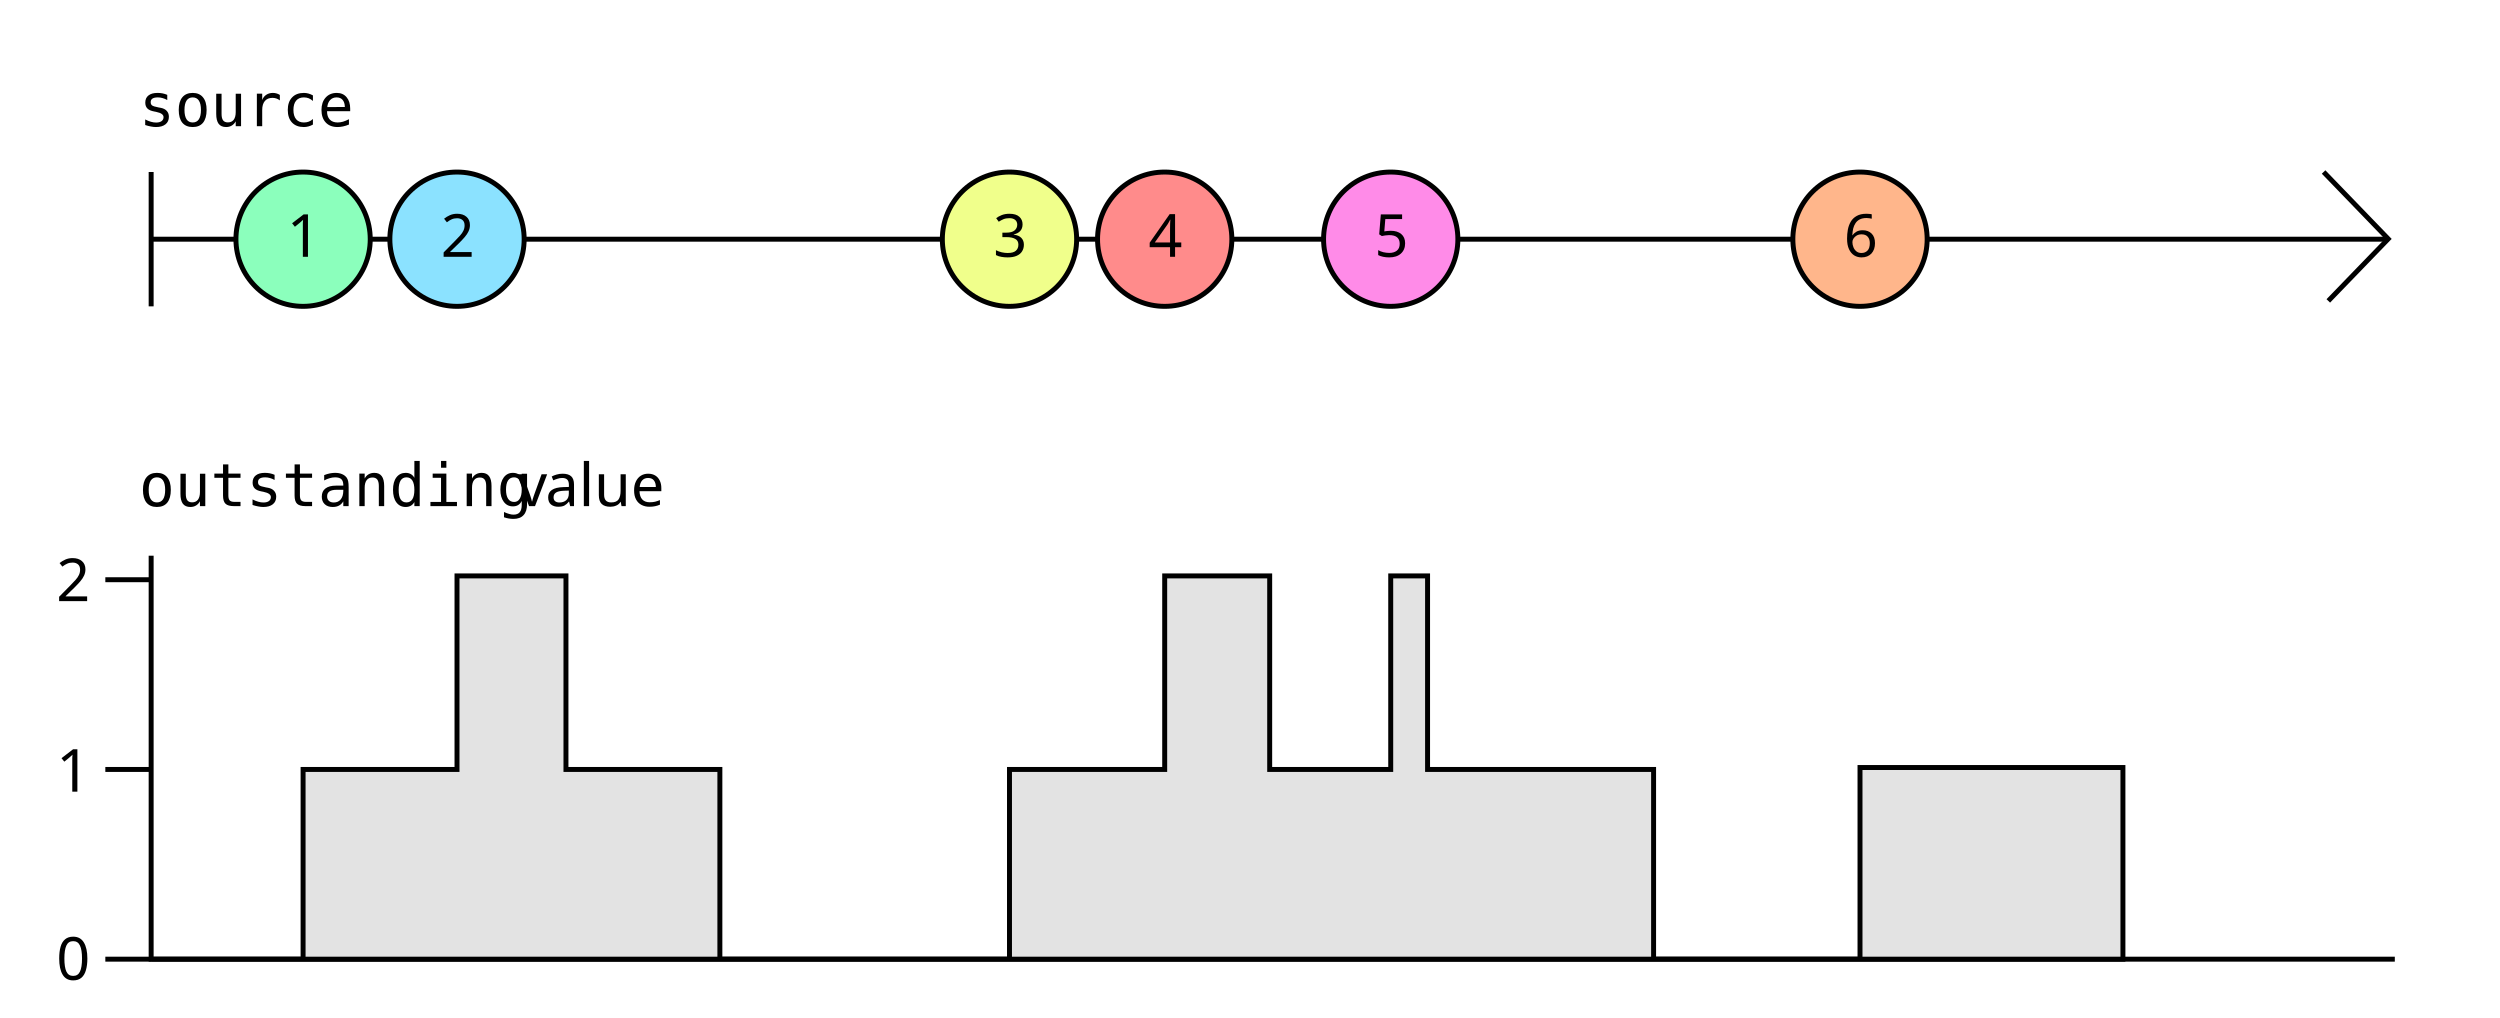
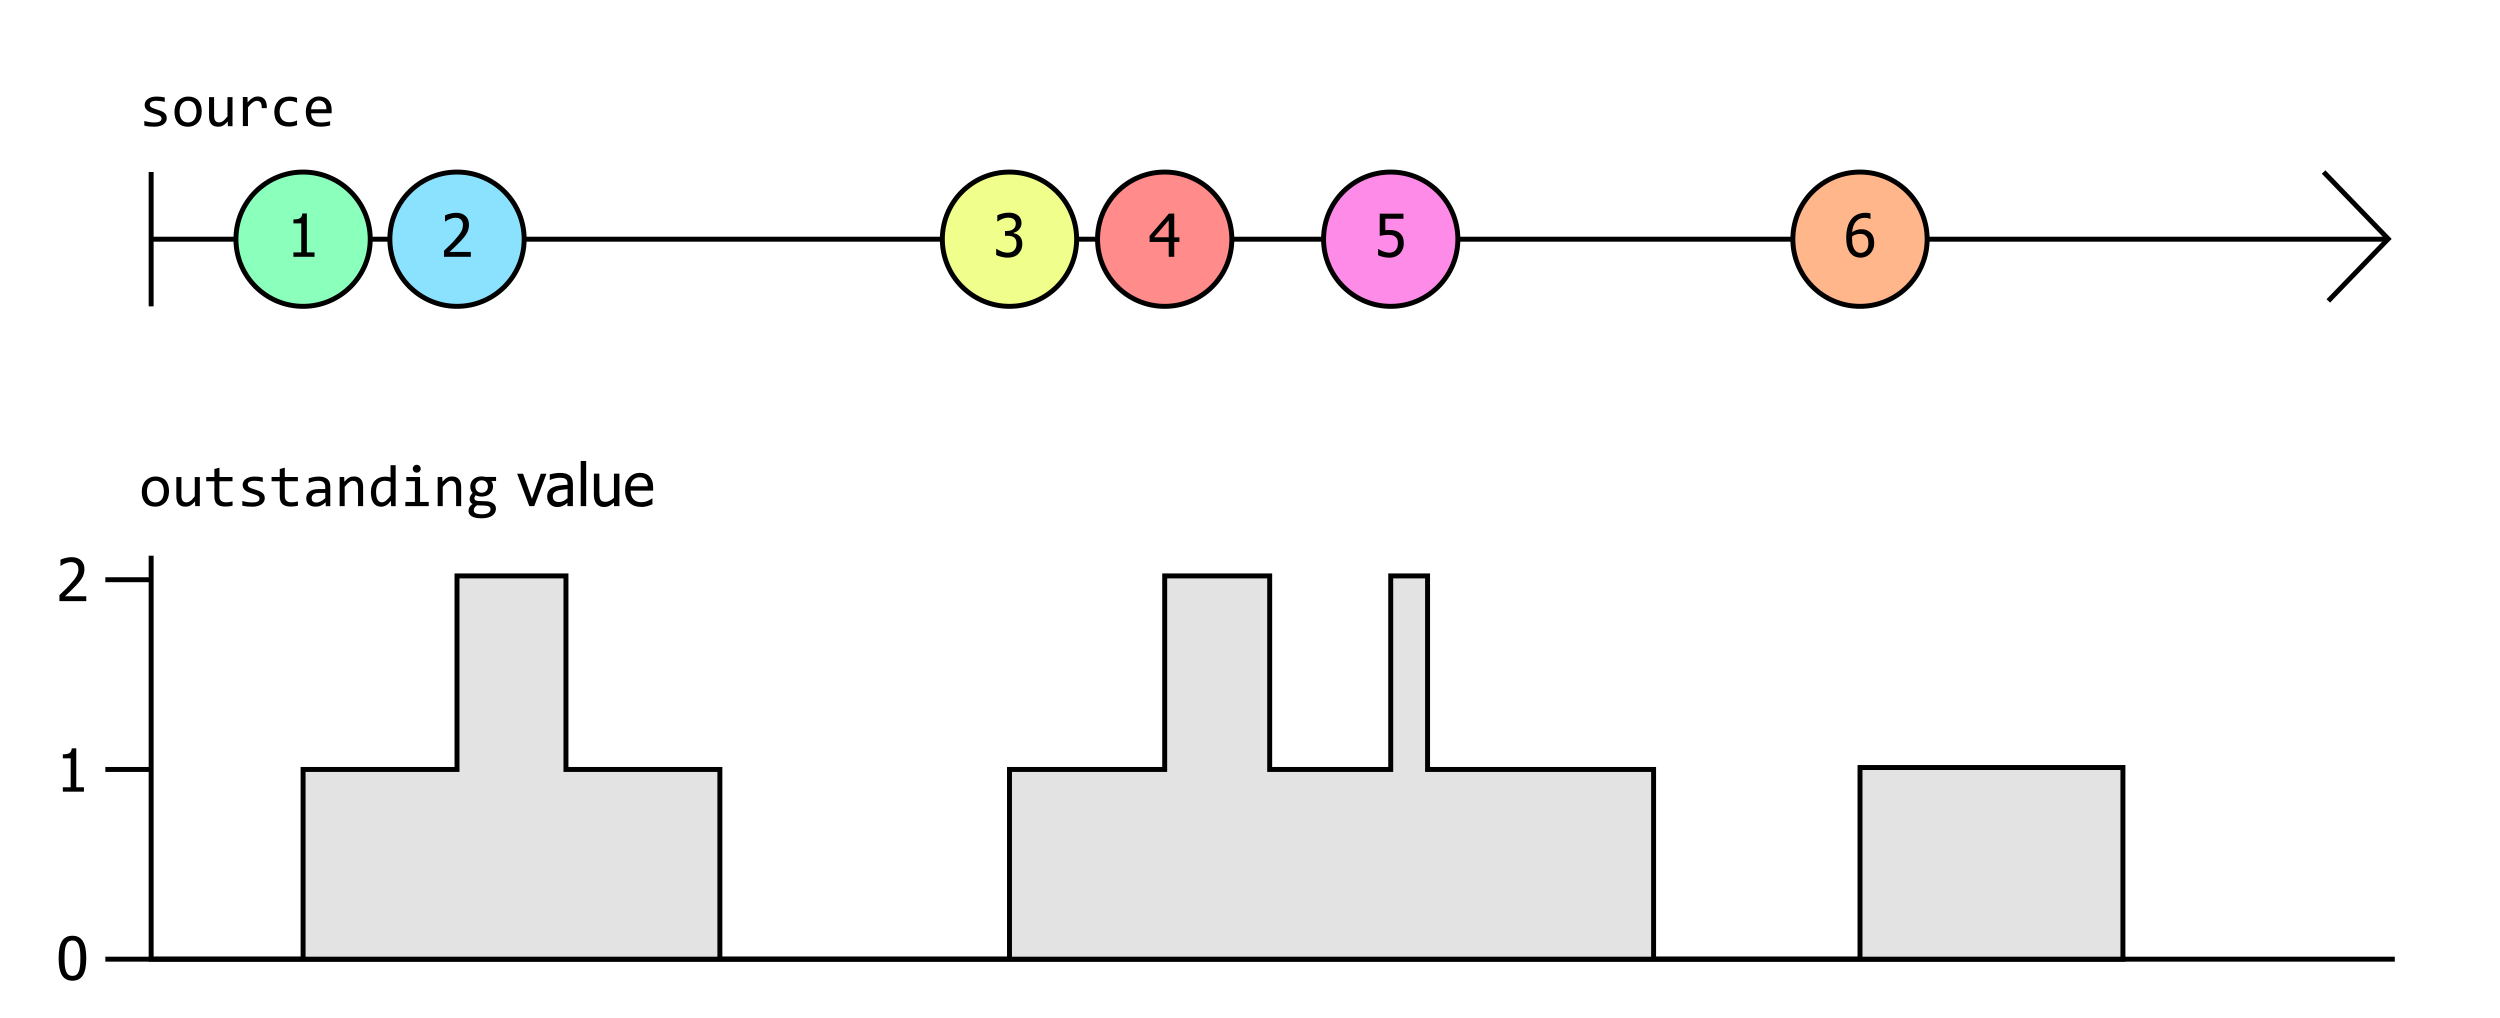
- <svg xmlns="http://www.w3.org/2000/svg" id="a" data-name="Layer 1" width="504.81" height="205.48" viewBox="0 0 504.81 205.48">
+ <svg xmlns="http://www.w3.org/2000/svg" id="Layer_1" data-name="Layer 1" viewBox="0 0 504.81 205.48">
  <defs>
    <style>
-       .c {
+       .cls-1 {
        fill: #f0ff8b;
      }

-       .c, .d, .e, .f, .g, .h, .i, .j {
+       .cls-1, .cls-2, .cls-3, .cls-4, .cls-5, .cls-6, .cls-7, .cls-8 {
        stroke: #000;
        stroke-miterlimit: 10;
      }

-       .k, .l, .m {
-         font-family: Tahoma, Tahoma;
-       }
- 
-       .n, .o {
-         font-family: Consolas, Consolas;
-       }
- 
-       .o, .l, .p {
-         font-size: 12px;
-       }
- 
-       .d {
+       .cls-2 {
        fill: none;
      }

-       .e {
+       .cls-3 {
        fill: #ff8be8;
      }

-       .f {
+       .cls-4 {
        fill: #ff8b8b;
      }

-       .g {
+       .cls-9 {
+         stroke-width: 0px;
+       }
+ 
+       .cls-5 {
        fill: #8be2ff;
      }

-       .h {
+       .cls-6 {
        fill: #e3e3e3;
      }

-       .i {
+       .cls-7 {
        fill: #8bffbc;
      }

-       .j {
+       .cls-8 {
        fill: #ffb68b;
-       }
- 
-       .m {
-         letter-spacing: -.02em;
      }
    </style>
  </defs>
-   <line id="b" data-name="source line" class="d" x1="30.52" y1="48.3" x2="482.24" y2="48.3" />
-   <text class="o" transform="translate(28.07 25.48)">
-     <tspan x="0" y="0">source</tspan>
-   </text>
-   <text class="p" transform="translate(28.07 102.2)">
-     <tspan class="n" x="0" y="0">outstanding</tspan>
-     <tspan class="k" x="72.57" y="0"> </tspan>
-     <tspan class="m" x="76.32" y="0">v</tspan>
-     <tspan class="k" x="82.07" y="0">alue</tspan>
-   </text>
+   <line id="source_line" data-name="source line" class="cls-2" x1="30.52" y1="48.3" x2="482.24" y2="48.3" />
  <g>
-     <circle class="i" cx="61.2" cy="48.3" r="13.56" />
-     <text class="l" transform="translate(57.92 51.85)">
-       <tspan x="0" y="0">1</tspan>
-     </text>
+     <path class="cls-9" d="M33.67,23.87c0,.21-.04.39-.11.56s-.17.31-.29.44-.26.24-.42.33-.33.16-.51.22-.37.1-.56.13-.38.04-.56.04c-.4,0-.76-.02-1.1-.05s-.66-.09-.98-.17v-.94c.34.1.69.17,1.03.22s.68.08,1.01.08c.49,0,.85-.07,1.08-.2s.35-.32.35-.57c0-.11-.02-.2-.06-.28s-.1-.16-.2-.24-.25-.16-.45-.24-.49-.18-.84-.28c-.27-.08-.51-.17-.74-.27s-.42-.22-.58-.35-.29-.3-.39-.48-.14-.4-.14-.65c0-.16.04-.34.11-.54s.21-.38.39-.54.43-.31.74-.42.7-.17,1.17-.17c.23,0,.49.01.77.04s.57.07.88.13v.91c-.32-.08-.62-.14-.91-.17s-.54-.06-.75-.06c-.25,0-.47.02-.64.06s-.31.09-.42.16-.18.15-.23.24-.07.19-.07.3.02.2.06.29.12.17.23.25.27.16.47.24.46.17.78.26c.35.1.64.21.88.32s.43.24.58.37.25.29.32.46.1.37.1.59Z" />
+     <path class="cls-9" d="M40.73,22.49c0,.46-.06.88-.19,1.26s-.31.71-.56.98-.54.48-.88.63-.74.23-1.18.23-.8-.07-1.13-.2-.62-.32-.85-.58-.41-.57-.53-.94-.18-.81-.18-1.29c0-.46.06-.87.19-1.25s.31-.7.56-.97.54-.48.88-.63.74-.23,1.18-.23.8.07,1.13.2.62.32.85.57.41.57.53.94.18.8.18,1.29ZM39.68,22.54c0-.36-.04-.68-.12-.95s-.19-.5-.34-.68-.33-.32-.54-.41-.45-.14-.71-.14c-.3,0-.57.06-.78.18s-.39.28-.53.48-.24.43-.3.69-.1.54-.1.83c0,.36.04.68.12.96s.19.5.34.68.33.32.54.41.45.14.71.14c.3,0,.57-.06.78-.18s.39-.28.53-.48.24-.43.3-.69.1-.54.1-.83Z" />
+     <path class="cls-9" d="M46.93,25.48h-.91l-.04-.95c-.18.2-.34.37-.5.51s-.32.24-.47.33-.31.14-.47.17-.33.05-.5.05c-.61,0-1.06-.18-1.37-.53s-.46-.89-.46-1.61v-3.84h1.02v3.76c0,.9.34,1.35,1.02,1.35.12,0,.25-.02.37-.06s.24-.1.38-.19.27-.22.42-.37.32-.35.51-.59v-3.9h1.02v5.88Z" />
+     <path class="cls-9" d="M49.04,19.59h.93l.03,1.08c.35-.42.69-.72,1.03-.91s.68-.28,1.02-.28c.61,0,1.07.2,1.39.59s.46.98.44,1.76h-1.03c.01-.52-.06-.89-.23-1.12s-.4-.35-.71-.35c-.14,0-.27.02-.41.07s-.28.13-.43.23-.3.25-.47.41-.34.37-.53.61v3.78h-1.03v-5.88Z" />
+     <path class="cls-9" d="M59.97,25.26c-.27.1-.54.18-.82.23s-.57.07-.86.07c-.93,0-1.65-.25-2.15-.76s-.75-1.24-.75-2.21c0-.46.07-.89.22-1.27s.35-.7.61-.97.57-.48.94-.62.76-.22,1.2-.22c.3,0,.59.02.86.06s.52.11.76.21v.97c-.25-.13-.51-.23-.78-.29s-.54-.09-.82-.09c-.26,0-.51.05-.74.15s-.44.24-.61.43-.31.42-.42.69-.15.57-.15.91c0,.71.17,1.24.52,1.6s.83.53,1.44.53c.28,0,.55-.03.81-.09s.51-.16.75-.28v.95Z" />
+     <path class="cls-9" d="M66.97,22.23c0,.14,0,.27,0,.36s0,.19-.02.28h-4.13c0,.6.17,1.06.5,1.39s.82.48,1.45.48c.17,0,.34,0,.52-.02s.34-.03.5-.06.31-.05.46-.08.28-.06.41-.1v.84c-.28.08-.59.14-.94.19s-.71.07-1.09.07c-.5,0-.94-.07-1.3-.21s-.66-.33-.89-.59-.4-.58-.52-.96-.17-.8-.17-1.28c0-.41.06-.81.18-1.17s.29-.69.52-.97.51-.5.84-.67.71-.25,1.13-.25.77.06,1.09.19.58.31.8.55.38.52.49.86.17.72.17,1.13ZM65.91,22.08c.01-.26-.01-.5-.08-.72s-.16-.4-.29-.56-.29-.28-.49-.37-.42-.13-.68-.13c-.22,0-.43.04-.61.13s-.34.21-.47.36-.24.34-.32.56-.13.46-.15.72h3.09Z" />
  </g>
  <g>
-     <circle class="g" cx="92.28" cy="48.3" r="13.56" />
-     <text class="l" transform="translate(89 51.85)">
-       <tspan x="0" y="0">2</tspan>
-     </text>
+     <path class="cls-9" d="M34.13,99.21c0,.46-.06.88-.19,1.26s-.31.71-.56.98-.54.48-.88.63-.74.23-1.18.23-.8-.07-1.13-.2-.62-.32-.85-.58-.41-.57-.53-.94-.18-.81-.18-1.29c0-.46.06-.87.19-1.25s.31-.7.56-.97.54-.48.88-.63.74-.23,1.18-.23.8.07,1.13.2.62.32.85.57.41.57.53.94.18.8.18,1.29ZM33.09,99.26c0-.36-.04-.68-.12-.95s-.19-.5-.34-.68-.33-.32-.54-.41-.45-.14-.71-.14c-.3,0-.57.06-.78.18s-.39.28-.53.48-.24.43-.3.69-.1.54-.1.83c0,.36.04.68.12.96s.19.5.34.68.33.32.54.41.45.14.71.14c.3,0,.57-.06.78-.18s.39-.28.53-.48.24-.43.3-.69.1-.54.1-.83Z" />
+     <path class="cls-9" d="M40.33,102.2h-.91l-.04-.95c-.18.2-.34.37-.5.51s-.32.24-.47.33-.31.14-.47.17-.33.05-.5.05c-.61,0-1.06-.18-1.37-.53s-.46-.89-.46-1.61v-3.84h1.02v3.76c0,.9.34,1.35,1.02,1.35.12,0,.25-.02.37-.06s.24-.1.38-.19.27-.22.42-.37.32-.35.51-.59v-3.9h1.02v5.88Z" />
+     <path class="cls-9" d="M46.94,102.12c-.23.06-.47.1-.71.13s-.5.04-.75.04c-.74,0-1.29-.17-1.65-.5s-.54-.85-.54-1.54v-3.07h-1.65v-.86h1.65v-1.62l1.02-.26v1.88h2.64v.86h-2.64v2.99c0,.42.11.74.34.95s.56.31.99.31c.19,0,.39-.01.62-.04s.46-.08.7-.14v.88Z" />
+     <path class="cls-9" d="M53.46,100.6c0,.21-.04.39-.11.56s-.17.31-.29.44-.26.24-.42.33-.33.16-.51.22-.37.1-.56.13-.38.04-.56.04c-.4,0-.76-.02-1.1-.05s-.66-.09-.98-.17v-.94c.34.1.69.17,1.03.22s.68.08,1.01.08c.49,0,.85-.07,1.08-.2s.35-.32.35-.57c0-.11-.02-.2-.06-.28s-.1-.16-.2-.24-.25-.16-.45-.24-.49-.18-.84-.28c-.27-.08-.51-.17-.74-.27s-.42-.22-.58-.35-.29-.3-.39-.48-.14-.4-.14-.65c0-.16.04-.34.11-.54s.21-.38.39-.54.43-.31.74-.42.7-.17,1.17-.17c.23,0,.49.01.77.04s.57.07.88.13v.91c-.32-.08-.62-.14-.91-.17s-.54-.06-.75-.06c-.25,0-.47.02-.64.06s-.31.09-.42.16-.18.15-.23.24-.07.19-.07.3.02.2.06.29.12.17.23.25.27.16.47.24.46.17.78.26c.35.1.64.21.88.32s.43.24.58.37.25.29.32.46.1.37.1.59Z" />
+     <path class="cls-9" d="M60.14,102.12c-.23.06-.47.1-.71.13s-.5.04-.75.04c-.74,0-1.29-.17-1.65-.5s-.54-.85-.54-1.54v-3.07h-1.65v-.86h1.65v-1.62l1.02-.26v1.88h2.64v.86h-2.64v2.99c0,.42.11.74.34.95s.56.31.99.31c.19,0,.39-.01.62-.04s.46-.08.7-.14v.88Z" />
+     <path class="cls-9" d="M65.78,102.2l-.02-.79c-.32.32-.65.54-.98.69s-.68.21-1.04.21c-.34,0-.62-.04-.86-.13s-.43-.2-.59-.35-.27-.33-.34-.53-.11-.42-.11-.66c0-.59.22-1.05.66-1.39s1.09-.5,1.95-.5h1.22v-.52c0-.35-.11-.63-.33-.83s-.56-.31-1.02-.31c-.33,0-.66.04-.98.11s-.66.18-1,.32v-.92c.13-.05.27-.09.43-.14s.33-.08.5-.12.36-.06.55-.08.38-.03.58-.03c.36,0,.68.04.96.12s.53.2.72.36.35.36.45.6.16.53.16.86v4.05h-.91ZM65.67,99.53h-1.29c-.25,0-.47.03-.66.08s-.33.12-.45.22-.2.21-.26.34-.08.28-.08.44c0,.11.02.22.05.33s.09.2.17.28.18.14.3.19.28.07.46.07c.23,0,.5-.07.81-.21s.62-.37.96-.68v-1.04Z" />
+     <path class="cls-9" d="M68.59,96.32h.91l.04.95c.17-.2.34-.37.5-.51s.32-.24.47-.33.31-.14.47-.17.33-.05.5-.05c.61,0,1.06.18,1.37.54s.47.9.47,1.61v3.84h-1.02v-3.76c0-.46-.09-.8-.26-1.02s-.43-.33-.77-.33c-.12,0-.25.02-.37.06s-.24.1-.37.19-.27.22-.42.37-.32.35-.51.59v3.9h-1.02v-5.88Z" />
+     <path class="cls-9" d="M74.89,99.38c0-.5.07-.94.21-1.33s.33-.72.58-.98.55-.47.91-.61.75-.21,1.18-.21c.19,0,.37.01.55.04s.36.06.54.11v-2.47h1.03v8.28h-.91l-.04-1.11c-.29.41-.59.72-.93.92s-.69.3-1.08.3c-.34,0-.63-.07-.89-.21s-.47-.34-.64-.59-.3-.56-.38-.92-.13-.76-.13-1.2ZM75.94,99.32c0,.71.1,1.24.31,1.59s.5.52.89.52c.26,0,.53-.12.82-.35s.59-.57.91-1.03v-2.73c-.17-.08-.35-.14-.56-.18s-.4-.06-.6-.06c-.55,0-.99.18-1.3.54s-.47.92-.47,1.69Z" />
+     <path class="cls-9" d="M83.79,97.16h-1.74v-.84h2.77v5.03h1.75v.85h-4.72v-.85h1.93v-4.19ZM84.15,93.85c.11,0,.22.02.32.06s.18.1.25.17.13.16.17.25.06.2.06.31-.02.21-.06.31-.1.18-.17.26-.16.13-.25.17-.2.06-.32.06-.22-.02-.32-.06-.18-.1-.25-.17-.13-.16-.17-.26-.06-.2-.06-.31.02-.22.06-.31.1-.18.17-.25.16-.13.25-.17.2-.06.32-.06Z" />
+     <path class="cls-9" d="M88.39,96.32h.91l.04.95c.17-.2.34-.37.5-.51s.32-.24.47-.33.31-.14.47-.17.33-.05.5-.05c.61,0,1.06.18,1.37.54s.47.9.47,1.61v3.84h-1.02v-3.76c0-.46-.09-.8-.26-1.02s-.43-.33-.77-.33c-.12,0-.25.02-.37.06s-.24.1-.37.19-.27.22-.42.37-.32.35-.51.59v3.9h-1.02v-5.88Z" />
+     <path class="cls-9" d="M99.22,97.15c.11.14.19.3.25.48s.09.38.09.59c0,.3-.06.58-.17.83s-.27.47-.47.65-.45.32-.73.42-.59.15-.93.15c-.25,0-.48-.03-.69-.08s-.38-.12-.51-.2c-.07.11-.14.21-.19.31s-.08.21-.08.33c0,.15.07.27.21.37s.33.15.57.16l1.55.06c.29,0,.56.04.81.11s.46.16.64.29.32.28.42.46.15.4.15.64c0,.26-.06.51-.17.74s-.29.44-.52.62-.54.32-.9.42-.79.16-1.29.16-.88-.04-1.22-.11-.61-.18-.82-.32-.37-.29-.47-.48-.15-.39-.15-.61c0-.29.07-.54.2-.75s.34-.42.62-.62c-.1-.05-.19-.11-.26-.18s-.13-.15-.18-.23-.08-.17-.11-.27-.04-.19-.04-.28c0-.25.06-.49.18-.7s.26-.41.42-.6c-.07-.09-.14-.18-.2-.26s-.11-.18-.15-.28-.07-.21-.09-.32-.03-.25-.03-.4c0-.3.06-.58.17-.83s.27-.47.47-.65.44-.32.73-.42.6-.15.94-.15c.14,0,.28,0,.42.03s.25.04.35.08h2.13v.83h-.94ZM95.68,103.05c0,.28.14.48.43.61s.69.19,1.21.19c.32,0,.6-.03.82-.09s.4-.14.53-.23.23-.21.29-.33.09-.25.09-.38c0-.24-.1-.41-.29-.53s-.49-.18-.9-.2l-1.54-.05c-.13.09-.24.17-.32.25s-.15.17-.2.25-.08.17-.1.25-.03.17-.03.25ZM95.99,98.24c0,.19.03.36.09.52s.15.29.26.4.25.19.4.25.33.09.51.09c.2,0,.38-.03.54-.1s.29-.16.4-.28.19-.25.25-.4.08-.31.08-.47c0-.19-.03-.36-.09-.52s-.15-.29-.26-.4-.25-.19-.4-.25-.33-.09-.51-.09c-.2,0-.38.04-.54.11s-.29.16-.4.28-.19.25-.25.4-.08.31-.08.47Z" />
+     <path class="cls-9" d="M110.34,95.66l-2.47,6.54h-.99l-2.45-6.54h1.19l1.79,5.05,1.78-5.05h1.15Z" />
+     <path class="cls-9" d="M114.6,101.51c-.09.07-.21.16-.36.28s-.3.21-.44.28c-.2.1-.38.18-.57.23s-.44.08-.76.08c-.27,0-.53-.05-.77-.15s-.46-.24-.64-.43c-.18-.18-.32-.4-.42-.67s-.16-.54-.16-.83c0-.45.1-.84.29-1.16s.49-.57.91-.76c.37-.17.8-.28,1.3-.35s1.04-.11,1.62-.14v-.21c0-.26-.04-.47-.12-.62s-.19-.28-.33-.37c-.14-.09-.31-.15-.52-.18s-.41-.04-.63-.04c-.25,0-.55.04-.9.11s-.69.19-1.03.33h-.06v-1.12c.2-.06.49-.12.87-.19s.75-.11,1.12-.11c.45,0,.83.04,1.14.11s.59.2.83.38c.24.18.42.41.53.7s.18.63.18,1.04v4.48h-1.1v-.7ZM114.6,100.59v-1.82c-.26.02-.59.06-.99.1s-.72.1-.97.17c-.29.09-.54.23-.73.41s-.29.44-.29.78c0,.38.11.66.32.85s.52.29.93.29c.35,0,.66-.08.94-.23s.54-.33.79-.55Z" />
+     <path class="cls-9" d="M118.36,102.2h-1.1v-9.12h1.1v9.12Z" />
+     <path class="cls-9" d="M125.08,102.2h-1.1v-.73c-.34.3-.66.52-.97.68s-.64.23-1.02.23c-.29,0-.55-.05-.81-.14s-.47-.24-.66-.45-.33-.46-.44-.77-.16-.68-.16-1.12v-4.25h1.1v3.73c0,.35.01.64.04.86s.08.43.17.6c.09.17.21.29.37.37s.38.12.67.12c.27,0,.56-.08.86-.23s.58-.34.84-.56v-4.89h1.1v6.54Z" />
+     <path class="cls-9" d="M129.51,102.36c-1.04,0-1.85-.29-2.43-.88s-.86-1.42-.86-2.5.28-1.92.84-2.55,1.29-.95,2.19-.95c.41,0,.77.06,1.08.18s.59.3.82.55.41.56.54.92.19.8.19,1.33v.6h-4.54c0,.76.19,1.34.57,1.75s.91.6,1.59.6c.24,0,.48-.03.71-.08s.44-.12.63-.21c.2-.09.37-.18.5-.26s.25-.16.34-.24h.06v1.2c-.13.05-.29.11-.48.19s-.36.14-.52.18c-.21.06-.41.1-.58.13s-.39.05-.66.05ZM130.8,98.2c0-.3-.04-.55-.11-.77s-.15-.4-.27-.54c-.13-.16-.29-.29-.5-.38s-.45-.13-.75-.13-.54.04-.75.13-.39.22-.56.38c-.16.17-.29.36-.38.57s-.14.45-.16.73h3.46Z" />
  </g>
  <g>
-     <circle class="c" cx="203.84" cy="48.3" r="13.56" />
-     <text class="l" transform="translate(200.56 51.85)">
-       <tspan x="0" y="0">3</tspan>
-     </text>
+     <circle class="cls-7" cx="61.2" cy="48.3" r="13.56" />
+     <path class="cls-9" d="M63.5,51.85h-4.25v-.89h1.58v-5.85h-1.58v-.8c.6,0,1.04-.08,1.32-.25s.44-.49.48-.96h.91v7.86h1.55v.89Z" />
  </g>
  <g>
-     <circle class="f" cx="235.18" cy="48.3" r="13.56" />
-     <text class="l" transform="translate(231.9 51.85)">
-       <tspan x="0" y="0">4</tspan>
-     </text>
+     <circle class="cls-5" cx="92.28" cy="48.3" r="13.56" />
+     <path class="cls-9" d="M95.03,51.85h-5.38v-1.22c.39-.37.75-.72,1.1-1.05s.68-.69,1.01-1.05c.66-.73,1.12-1.32,1.36-1.75s.36-.89.36-1.36c0-.24-.04-.46-.11-.64s-.18-.34-.31-.46c-.14-.12-.29-.21-.47-.26s-.38-.09-.59-.09-.42.03-.63.08-.42.12-.61.2c-.16.07-.32.15-.47.24s-.28.17-.37.24h-.06v-1.24c.24-.12.58-.24,1.01-.35s.84-.17,1.23-.17c.81,0,1.45.22,1.91.65s.69,1.02.69,1.75c0,.34-.04.65-.12.94s-.19.56-.33.8c-.14.25-.32.51-.52.76s-.42.5-.64.74c-.37.4-.78.81-1.23,1.24s-.81.77-1.08,1.02h4.29v1Z" />
  </g>
  <g>
-     <circle class="e" cx="280.82" cy="48.3" r="13.56" />
-     <text class="l" transform="translate(277.54 51.85)">
-       <tspan x="0" y="0">5</tspan>
-     </text>
+     <circle class="cls-1" cx="203.84" cy="48.3" r="13.56" />
+     <path class="cls-9" d="M203.56,43.95c-.21,0-.42.03-.63.08s-.42.12-.62.2c-.19.08-.35.16-.49.25s-.26.17-.37.24h-.07v-1.24c.25-.14.6-.26,1.03-.37s.85-.17,1.25-.17.74.04,1.03.12.56.2.8.37c.26.19.45.41.58.68s.2.58.2.93c0,.48-.16.9-.47,1.27s-.7.59-1.14.69v.08c.18.04.38.1.59.18s.4.21.58.38.33.38.44.65.17.58.17.96-.07.76-.2,1.09-.33.62-.57.88c-.25.27-.56.47-.92.6s-.77.21-1.22.21-.87-.05-1.3-.16-.79-.23-1.08-.38v-1.24h.08c.25.18.58.35.99.52s.83.25,1.24.25c.24,0,.48-.04.72-.11s.44-.2.6-.37c.16-.17.28-.36.36-.57s.12-.47.12-.79-.05-.58-.14-.78-.22-.36-.38-.48-.36-.2-.58-.24-.47-.07-.73-.07h-.5v-.97h.39c.53,0,.96-.12,1.29-.38s.5-.61.5-1.09c0-.22-.04-.41-.13-.57s-.2-.28-.33-.38c-.15-.1-.31-.17-.49-.21s-.37-.06-.57-.06Z" />
  </g>
  <g>
-     <circle class="j" cx="375.58" cy="48.3" r="13.56" />
-     <text class="l" transform="translate(372.31 51.85)">
-       <tspan x="0" y="0">6</tspan>
-     </text>
+     <circle class="cls-4" cx="235.18" cy="48.3" r="13.56" />
+     <path class="cls-9" d="M238.15,48.85h-1.04v3h-1.12v-3h-3.86v-1.23l3.9-4.49h1.08v4.79h1.04v.94ZM235.99,47.91v-3.41l-2.94,3.41h2.94Z" />
  </g>
-   <line class="d" x1="30.52" y1="34.73" x2="30.52" y2="61.86" />
-   <polyline class="d" points="469.19 34.73 482.24 48.24 470.14 60.76" />
-   <line class="d" x1="21.27" y1="117.06" x2="30.52" y2="117.06" />
-   <line class="d" x1="21.27" y1="155.37" x2="30.52" y2="155.37" />
-   <line class="d" x1="21.27" y1="193.68" x2="30.52" y2="193.68" />
-   <polyline class="d" points="30.52 112.21 30.52 193.68 483.57 193.68" />
-   <text class="l" transform="translate(11.36 197.84)">
-     <tspan x="0" y="0">0</tspan>
-   </text>
-   <text class="l" transform="translate(11.36 159.86)">
-     <tspan x="0" y="0">1</tspan>
-   </text>
-   <text class="l" transform="translate(11.36 121.38)">
-     <tspan x="0" y="0">2</tspan>
-   </text>
-   <polygon class="h" points="30.52 193.68 61.2 193.68 61.2 155.37 92.28 155.37 92.28 116.29 114.28 116.29 114.28 155.37 145.36 155.37 145.36 193.68 203.84 193.68 203.84 155.37 235.18 155.37 235.18 116.29 256.38 116.29 256.38 155.37 280.82 155.37 280.82 116.29 288.26 116.29 288.26 155.37 333.9 155.37 333.9 193.68 375.58 193.68 375.58 154.98 428.67 154.98 428.67 193.68 30.52 193.68" />
+   <g>
+     <circle class="cls-3" cx="280.82" cy="48.3" r="13.56" />
+     <path class="cls-9" d="M283.47,49.07c0,.42-.07.81-.2,1.17s-.32.67-.57.93c-.25.27-.55.47-.92.63s-.77.23-1.23.23c-.42,0-.83-.05-1.23-.14s-.75-.21-1.05-.36v-1.24h.08c.09.07.22.14.39.23s.35.16.56.24c.23.08.44.15.63.19s.41.07.64.07.46-.04.69-.13.41-.22.57-.41c.14-.17.25-.37.33-.6s.11-.5.11-.81-.04-.56-.13-.76-.21-.36-.37-.49c-.17-.15-.37-.25-.62-.31s-.52-.09-.82-.09c-.32,0-.63.02-.96.07s-.58.09-.77.14v-4.49h4.79v1.03h-3.66v2.32c.14-.02.28-.03.42-.04s.26-.01.38-.01c.45,0,.82.04,1.13.11s.61.22.89.43c.29.22.51.49.67.82s.23.76.23,1.28Z" />
+   </g>
+   <g>
+     <circle class="cls-8" cx="375.58" cy="48.3" r="13.56" />
+     <path class="cls-9" d="M378.46,49.02c0,.45-.07.86-.22,1.24s-.35.7-.6.95c-.26.27-.55.47-.88.61s-.68.21-1.07.21-.75-.07-1.08-.2-.61-.33-.85-.59c-.3-.32-.54-.74-.71-1.27s-.25-1.18-.25-1.95.08-1.44.23-2.05.4-1.14.72-1.6c.32-.44.72-.79,1.22-1.03s1.08-.37,1.73-.37c.2,0,.38,0,.54.03s.32.05.45.09v1.12h-.05c-.11-.06-.26-.11-.46-.16s-.41-.07-.64-.07c-.73,0-1.31.25-1.76.74s-.71,1.22-.79,2.18c.28-.2.56-.35.86-.45s.61-.16.96-.16.64.03.89.1.52.21.8.41c.32.24.56.55.71.92s.23.81.23,1.31ZM377.27,49.06c0-.36-.05-.66-.14-.9s-.25-.45-.46-.62c-.15-.12-.33-.21-.52-.25s-.39-.06-.59-.06c-.27,0-.54.04-.8.12s-.51.2-.76.36c0,.09-.01.17-.02.25s0,.18,0,.3c0,.61.06,1.09.18,1.46s.27.65.44.84c.17.18.34.31.52.39s.37.11.58.11c.47,0,.85-.17,1.14-.5s.44-.84.44-1.51Z" />
+   </g>
+   <line class="cls-2" x1="30.52" y1="34.73" x2="30.52" y2="61.86" />
+   <polyline class="cls-2" points="469.19 34.73 482.24 48.24 470.14 60.76" />
+   <line class="cls-2" x1="21.27" y1="117.06" x2="30.52" y2="117.06" />
+   <line class="cls-2" x1="21.27" y1="155.37" x2="30.52" y2="155.37" />
+   <line class="cls-2" x1="21.27" y1="193.68" x2="30.52" y2="193.68" />
+   <polyline class="cls-2" points="30.52 112.21 30.52 193.68 483.57 193.68" />
+   <path class="cls-9" d="M17.42,193.48c0,1.57-.23,2.72-.68,3.45s-1.16,1.1-2.11,1.1-1.67-.37-2.12-1.12-.67-1.88-.67-3.42.23-2.73.68-3.45,1.16-1.09,2.11-1.09,1.67.38,2.12,1.13.67,1.89.67,3.4ZM15.92,196.14c.11-.29.19-.65.24-1.1s.07-.96.07-1.56-.02-1.12-.07-1.56-.13-.81-.25-1.1c-.12-.3-.28-.52-.48-.68s-.47-.23-.8-.23-.59.08-.8.23-.37.38-.5.69c-.12.3-.2.67-.24,1.12s-.06.96-.06,1.54c0,.61.02,1.12.06,1.53s.12.78.24,1.1c.11.3.27.53.48.69s.48.24.82.24.59-.08.8-.23.37-.38.49-.69Z" />
+   <path class="cls-9" d="M16.94,159.86h-4.25v-.89h1.58v-5.85h-1.58v-.8c.6,0,1.04-.08,1.32-.25s.44-.49.48-.96h.91v7.86h1.55v.89Z" />
+   <path class="cls-9" d="M17.38,121.38h-5.38v-1.22c.39-.37.75-.72,1.1-1.05s.68-.69,1.01-1.05c.66-.73,1.12-1.32,1.36-1.75s.36-.89.36-1.36c0-.24-.04-.46-.11-.64s-.18-.34-.31-.46c-.14-.12-.29-.21-.47-.26s-.38-.09-.59-.09-.42.03-.63.08-.42.12-.61.2c-.16.07-.32.15-.47.24s-.28.17-.37.24h-.06v-1.24c.24-.12.58-.24,1.01-.35s.84-.17,1.23-.17c.81,0,1.45.22,1.91.65s.69,1.02.69,1.75c0,.34-.04.65-.12.94s-.19.56-.33.8c-.14.25-.32.51-.52.76s-.42.5-.64.74c-.37.4-.78.81-1.23,1.24s-.81.77-1.08,1.02h4.29v1Z" />
+   <polygon class="cls-6" points="30.52 193.68 61.2 193.68 61.2 155.37 92.28 155.37 92.28 116.29 114.28 116.29 114.28 155.37 145.36 155.37 145.36 193.68 203.84 193.68 203.84 155.37 235.18 155.37 235.18 116.29 256.38 116.29 256.38 155.37 280.82 155.37 280.82 116.29 288.26 116.29 288.26 155.37 333.9 155.37 333.9 193.68 375.58 193.68 375.58 154.98 428.67 154.98 428.67 193.68 30.52 193.68" />
</svg>
